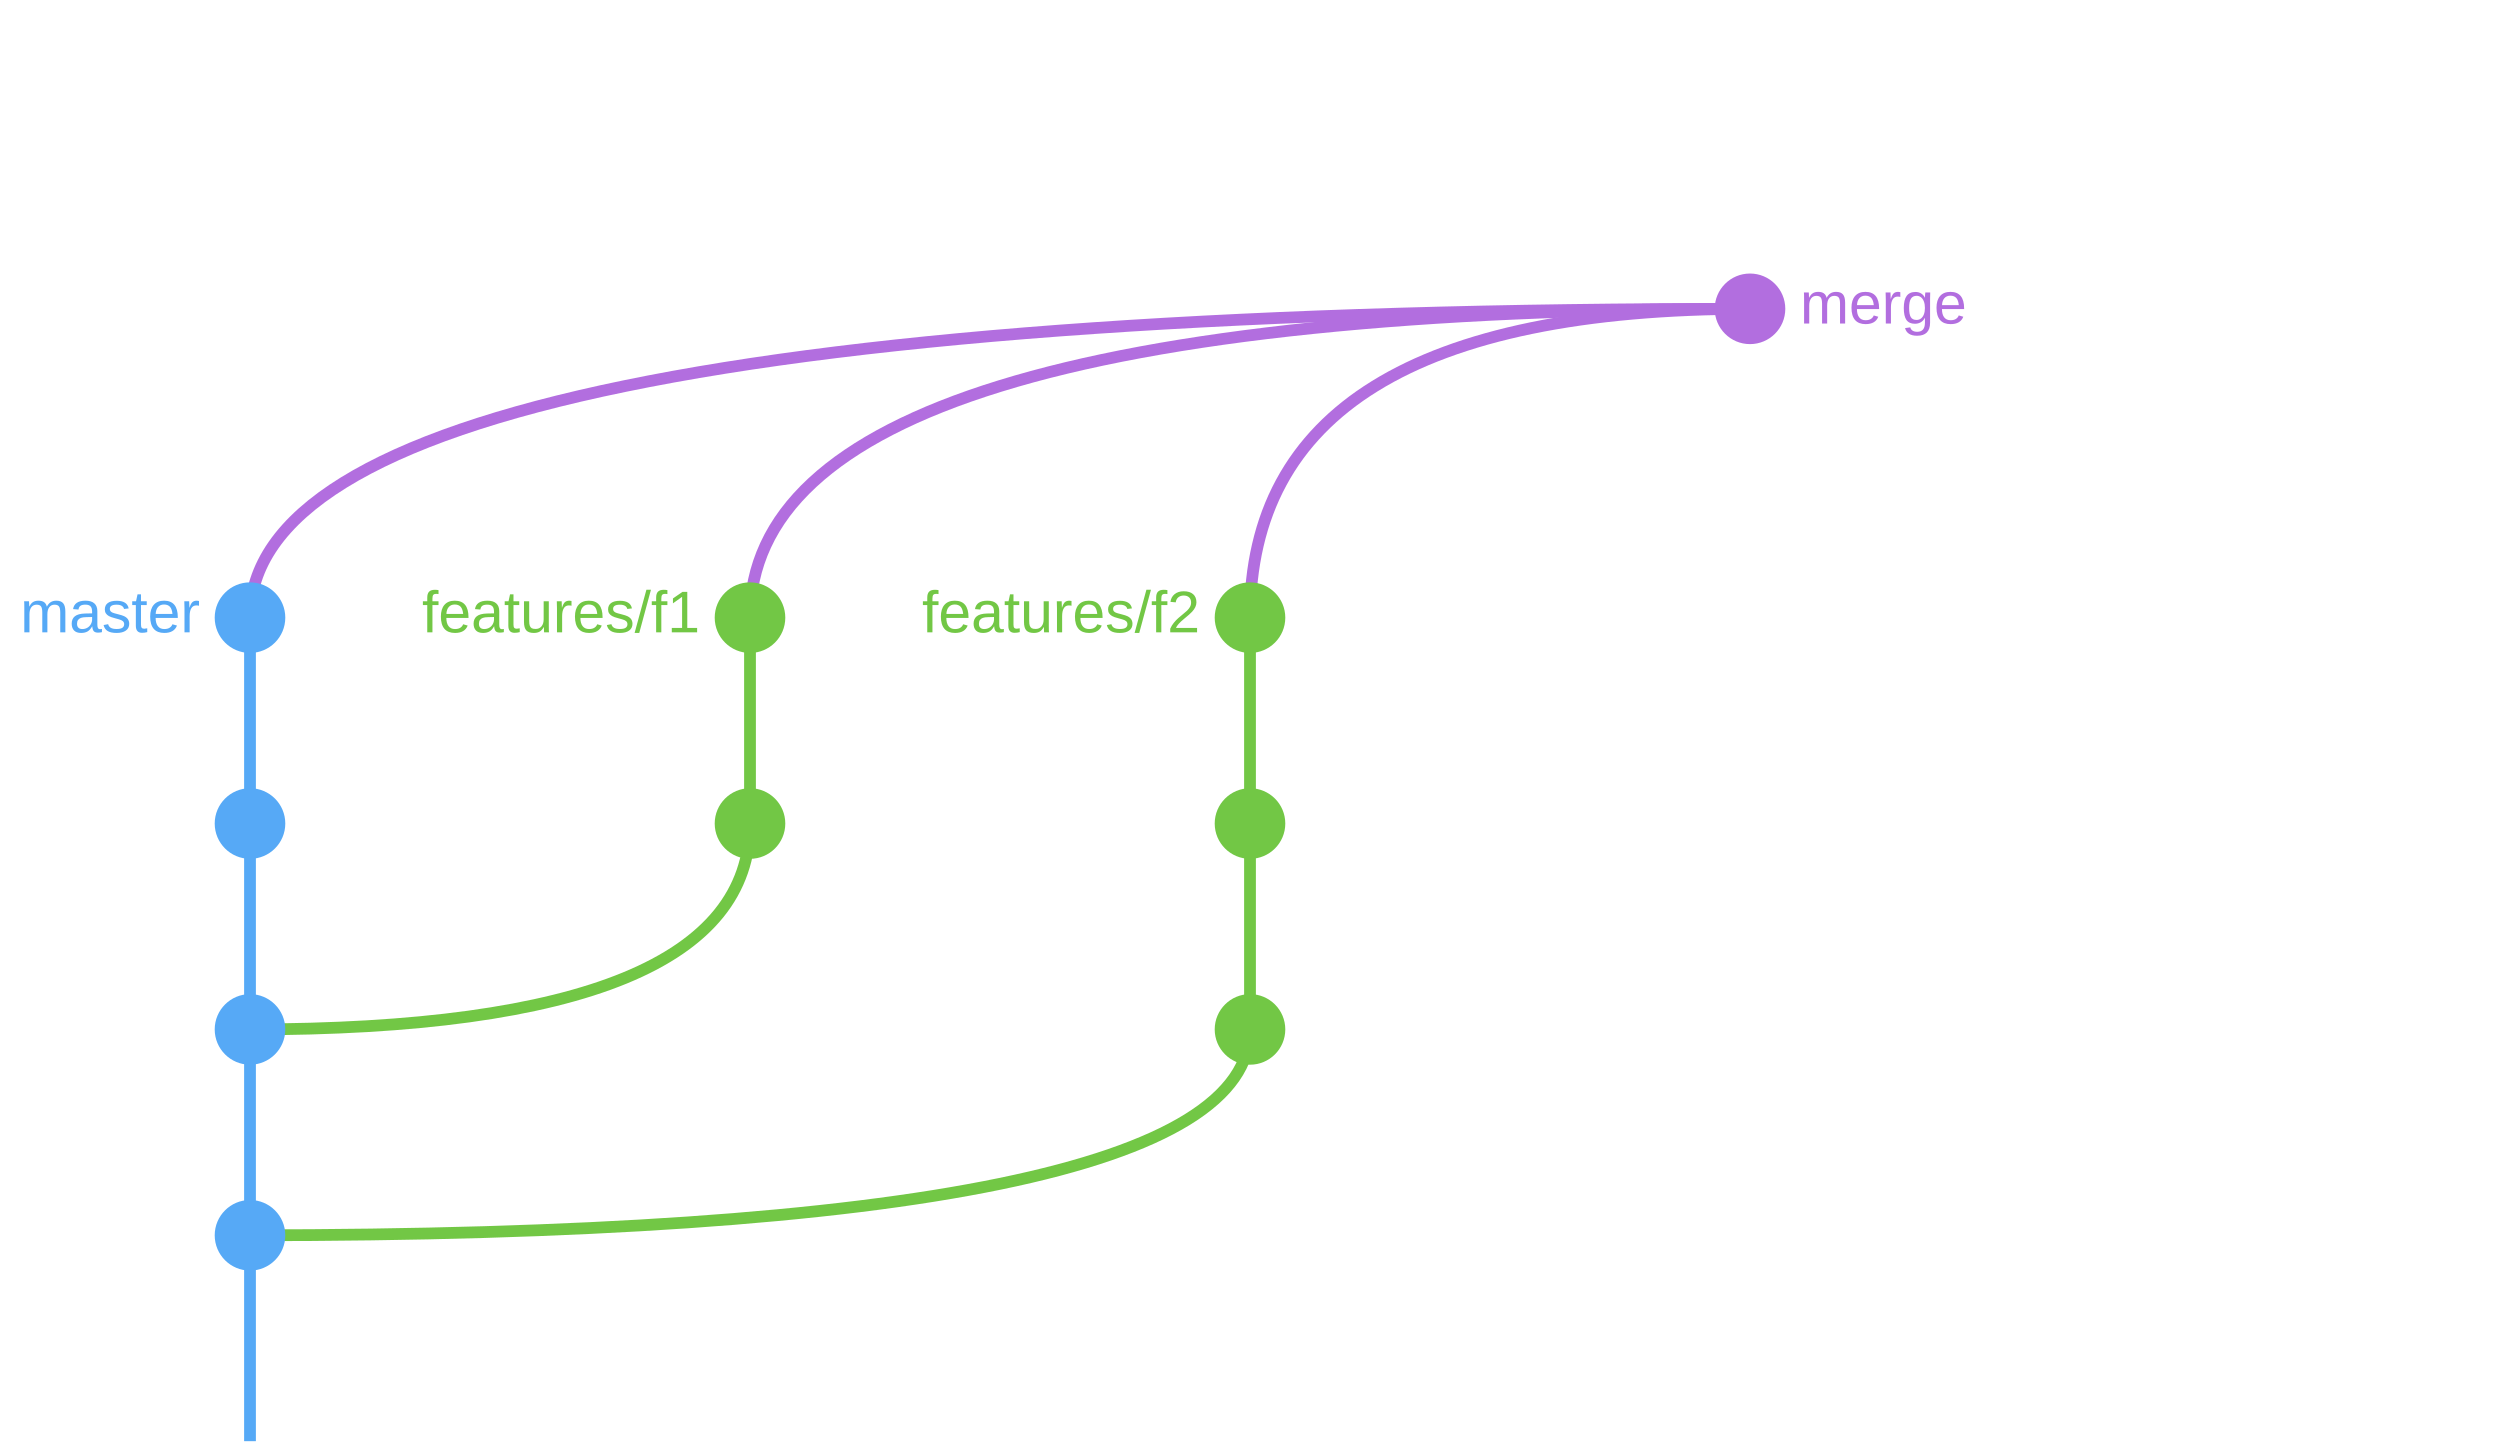
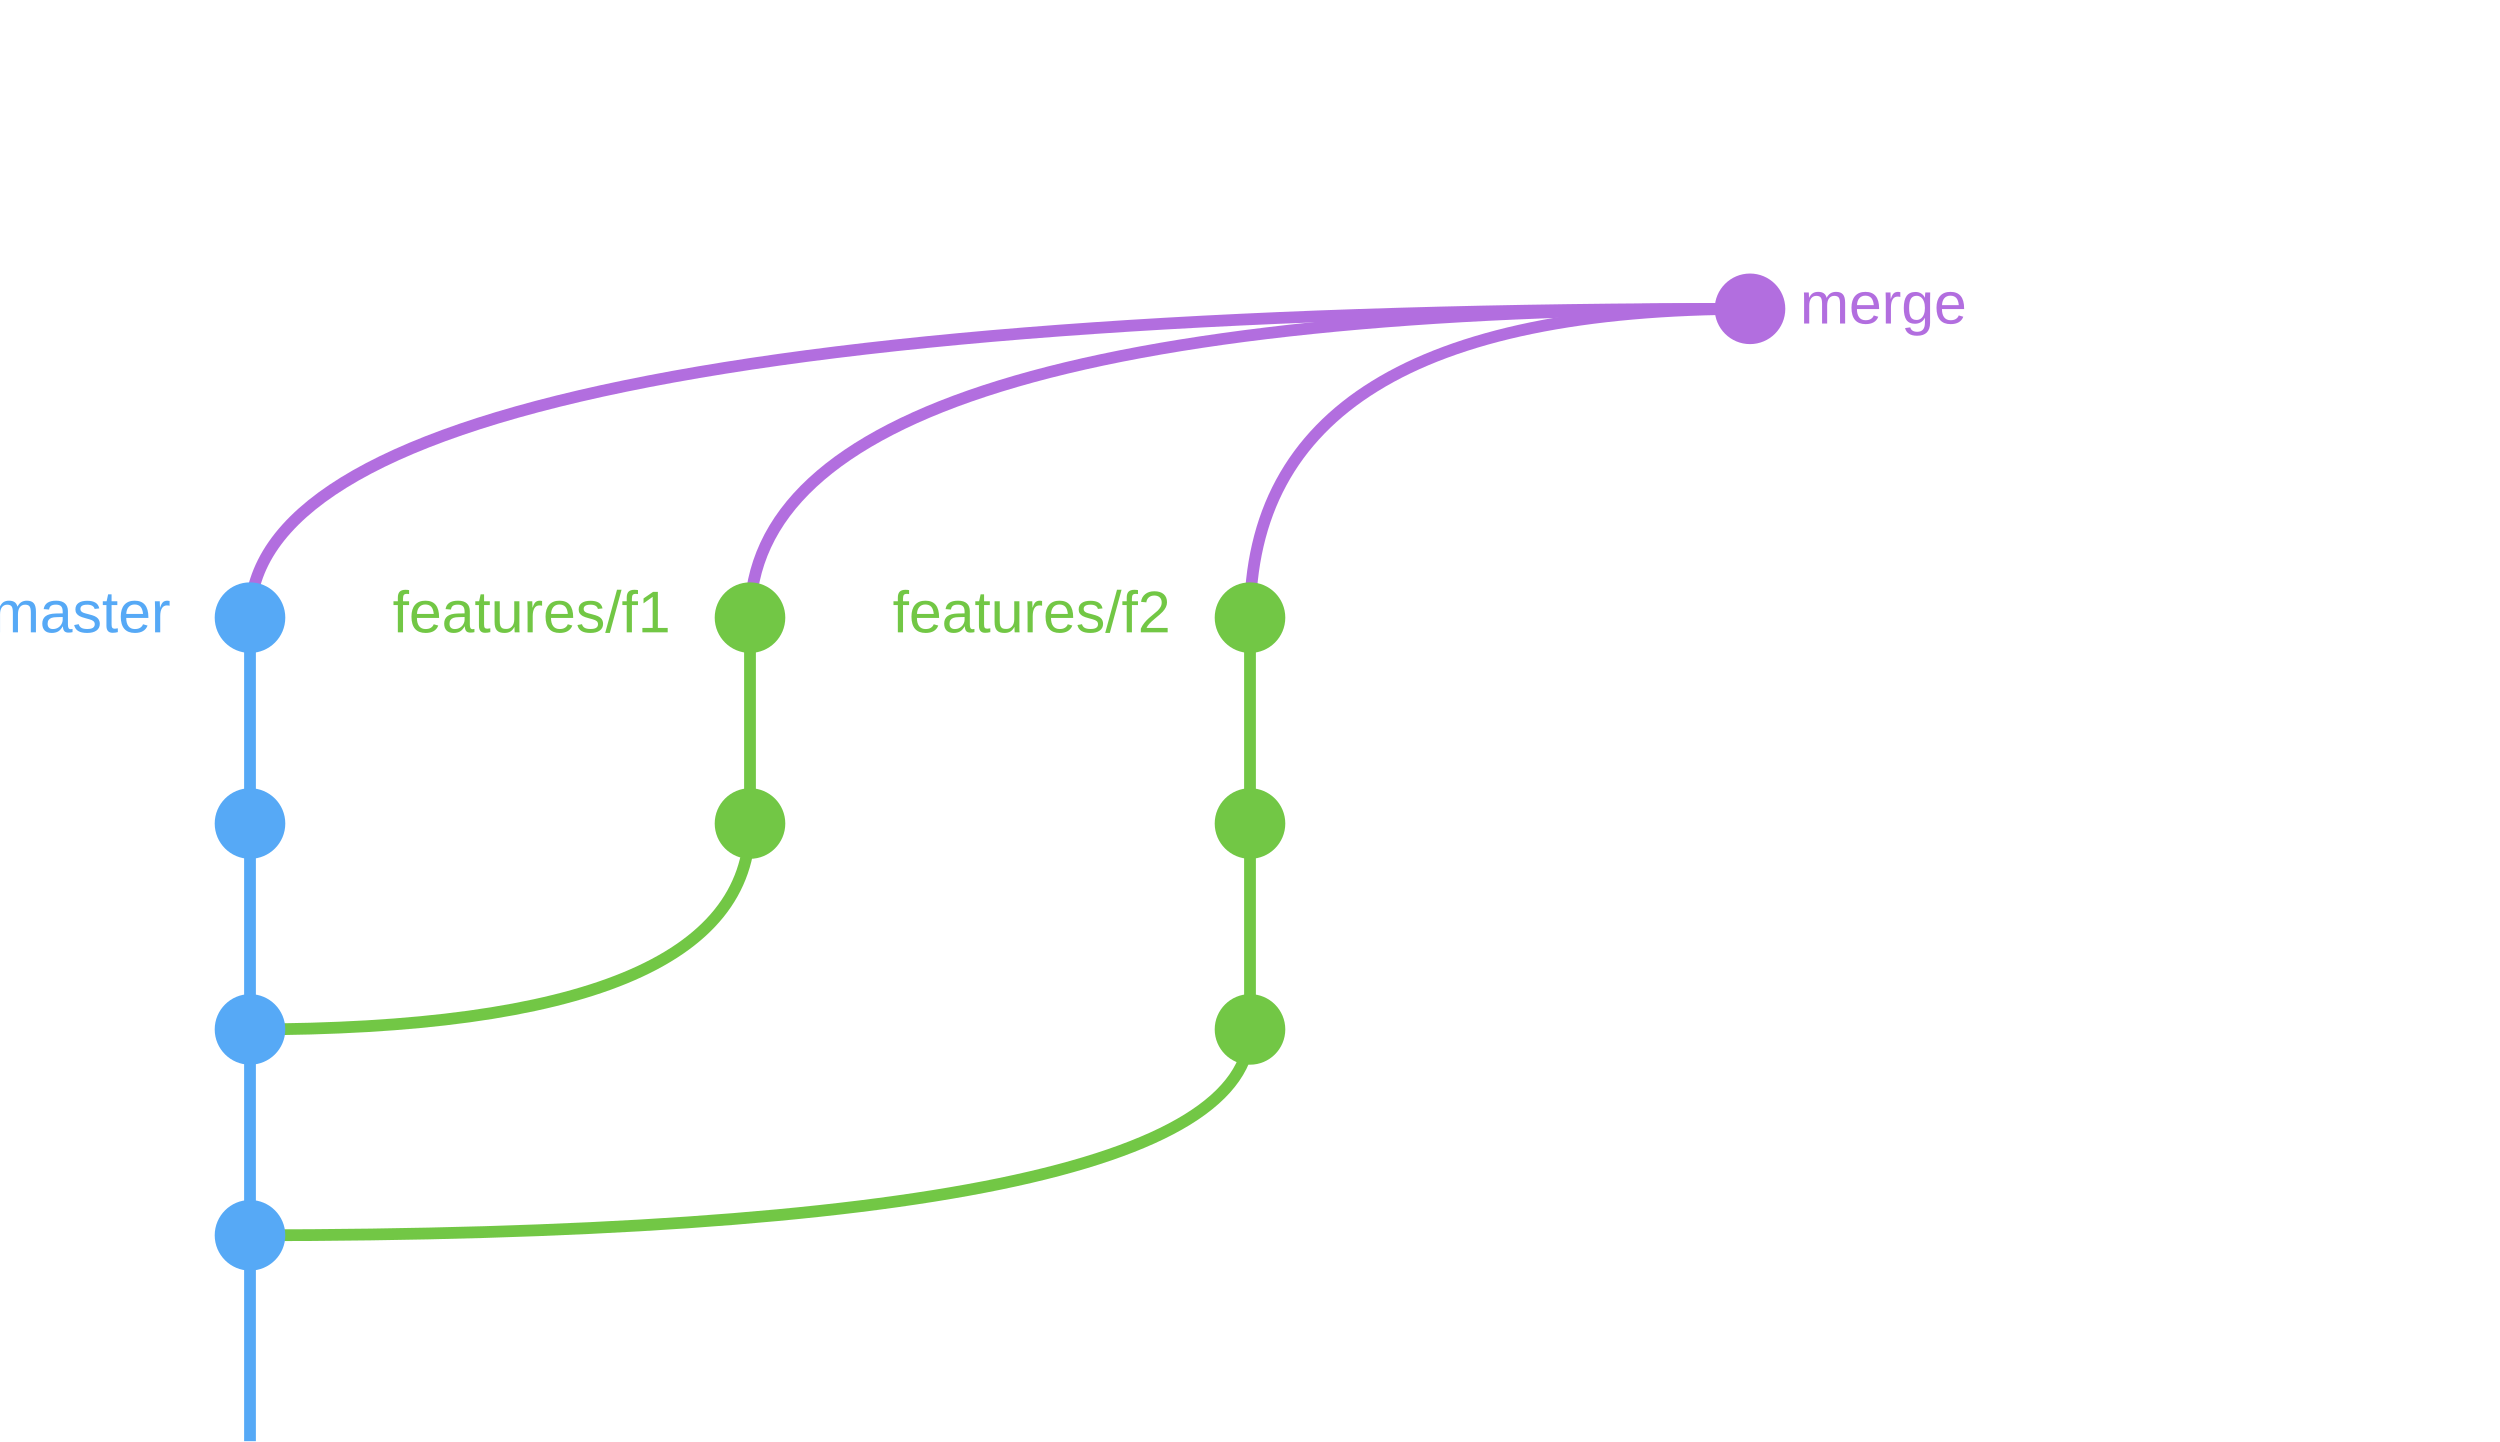
<svg xmlns="http://www.w3.org/2000/svg" version="1.1" id="Layer_1" height="490" width="850">
  <g>
    <path d="M 85 210 Q 85 105 595 105" stroke="rgb(178,110,223)" stroke-width="4" fill="none" />
    <path d="M 255 210 Q 255 105 595 105" stroke="rgb(178,110,223)" stroke-width="4" fill="none" />
    <path d="M 425 210 Q 425 105 595 105" stroke="rgb(178,110,223)" stroke-width="4" fill="none" />
    <circle cx="595" cy="105" r="12" fill="rgb(178,110,223)" />
    <text x="595" y="105" dx="17" dy="5" font-size="20" fill="rgb(178,110,223)" font-family="Arial" text-anchor="start">
      merge
    </text>
  </g>
  <g>
    <g>
      <path d="M 85 420 Q 425 420 425 350" stroke="rgb(114,199,69)" stroke-width="4" fill="none" />
      <circle cx="425" cy="350" r="12" fill="rgb(114,199,69)" />
-       <text x="425" y="350" dx="-17" dy="5" font-size="20" fill="rgb(114,199,69)" font-family="Arial" text-anchor="end" />
+       <text x="415" y="350" dx="-17" dy="5" font-size="20" fill="rgb(114,199,69)" font-family="Arial" text-anchor="end" />
    </g>
    <g>
      <line x1="425" y1="350" x2="425" y2="280" stroke="rgb(114,199,69)" stroke-width="4" />
      <circle cx="425" cy="280" r="12" fill="rgb(114,199,69)" />
-       <text x="425" y="280" dx="-17" dy="5" font-size="20" fill="rgb(114,199,69)" font-family="Arial" text-anchor="end" />
+       <text x="415" y="280" dx="-17" dy="5" font-size="20" fill="rgb(114,199,69)" font-family="Arial" text-anchor="end" />
    </g>
    <g>
      <line x1="425" y1="280" x2="425" y2="210" stroke="rgb(114,199,69)" stroke-width="4" />
      <circle cx="425" cy="210" r="12" fill="rgb(114,199,69)" />
-       <text x="425" y="210" dx="-17" dy="5" font-size="20" fill="rgb(114,199,69)" font-family="Arial" text-anchor="end">
+       <text x="415" y="210" dx="-17" dy="5" font-size="20" fill="rgb(114,199,69)" font-family="Arial" text-anchor="end">
        features/f2
      </text>
    </g>
  </g>
  <g>
    <g>
      <path d="M 85 350 Q 255 350 255 280" stroke="rgb(114,199,69)" stroke-width="4" fill="none" />
      <circle cx="255" cy="280" r="12" fill="rgb(114,199,69)" />
-       <text x="255" y="280" dx="-17" dy="5" font-size="20" fill="rgb(114,199,69)" font-family="Arial" text-anchor="end" />
+       <text x="245" y="280" dx="-17" dy="5" font-size="20" fill="rgb(114,199,69)" font-family="Arial" text-anchor="end" />
    </g>
    <g>
      <line x1="255" y1="280" x2="255" y2="210" stroke="rgb(114,199,69)" stroke-width="4" />
      <circle cx="255" cy="210" r="12" fill="rgb(114,199,69)" />
-       <text x="255" y="210" dx="-17" dy="5" font-size="20" fill="rgb(114,199,69)" font-family="Arial" text-anchor="end">
+       <text x="245" y="210" dx="-17" dy="5" font-size="20" fill="rgb(114,199,69)" font-family="Arial" text-anchor="end">
        features/f1
      </text>
    </g>
  </g>
  <g>
    <g>
      <line x1="85" y1="490" x2="85" y2="420" stroke="rgb(86,169,246)" stroke-width="4" />
      <circle cx="85" cy="420" r="12" fill="rgb(86,169,246)" />
-       <text x="85" y="420" dx="-17" dy="5" font-size="20" fill="rgb(86,169,246)" font-family="Arial" text-anchor="end" />
+       <text x="75" y="420" dx="-17" dy="5" font-size="20" fill="rgb(86,169,246)" font-family="Arial" text-anchor="end" />
    </g>
    <g>
      <line x1="85" y1="420" x2="85" y2="350" stroke="rgb(86,169,246)" stroke-width="4" />
      <circle cx="85" cy="350" r="12" fill="rgb(86,169,246)" />
-       <text x="85" y="350" dx="-17" dy="5" font-size="20" fill="rgb(86,169,246)" font-family="Arial" text-anchor="end" />
+       <text x="75" y="350" dx="-17" dy="5" font-size="20" fill="rgb(86,169,246)" font-family="Arial" text-anchor="end" />
    </g>
    <g>
      <line x1="85" y1="350" x2="85" y2="280" stroke="rgb(86,169,246)" stroke-width="4" />
      <circle cx="85" cy="280" r="12" fill="rgb(86,169,246)" />
-       <text x="85" y="280" dx="-17" dy="5" font-size="20" fill="rgb(86,169,246)" font-family="Arial" text-anchor="end" />
+       <text x="75" y="280" dx="-17" dy="5" font-size="20" fill="rgb(86,169,246)" font-family="Arial" text-anchor="end" />
    </g>
    <g>
      <line x1="85" y1="280" x2="85" y2="210" stroke="rgb(86,169,246)" stroke-width="4" />
      <circle cx="85" cy="210" r="12" fill="rgb(86,169,246)" />
-       <text x="85" y="210" dx="-17" dy="5" font-size="20" fill="rgb(86,169,246)" font-family="Arial" text-anchor="end">
+       <text x="75" y="210" dx="-17" dy="5" font-size="20" fill="rgb(86,169,246)" font-family="Arial" text-anchor="end">
        master
      </text>
    </g>
  </g>
  Sorry, your browser does not support inline SVG.`
</svg>
